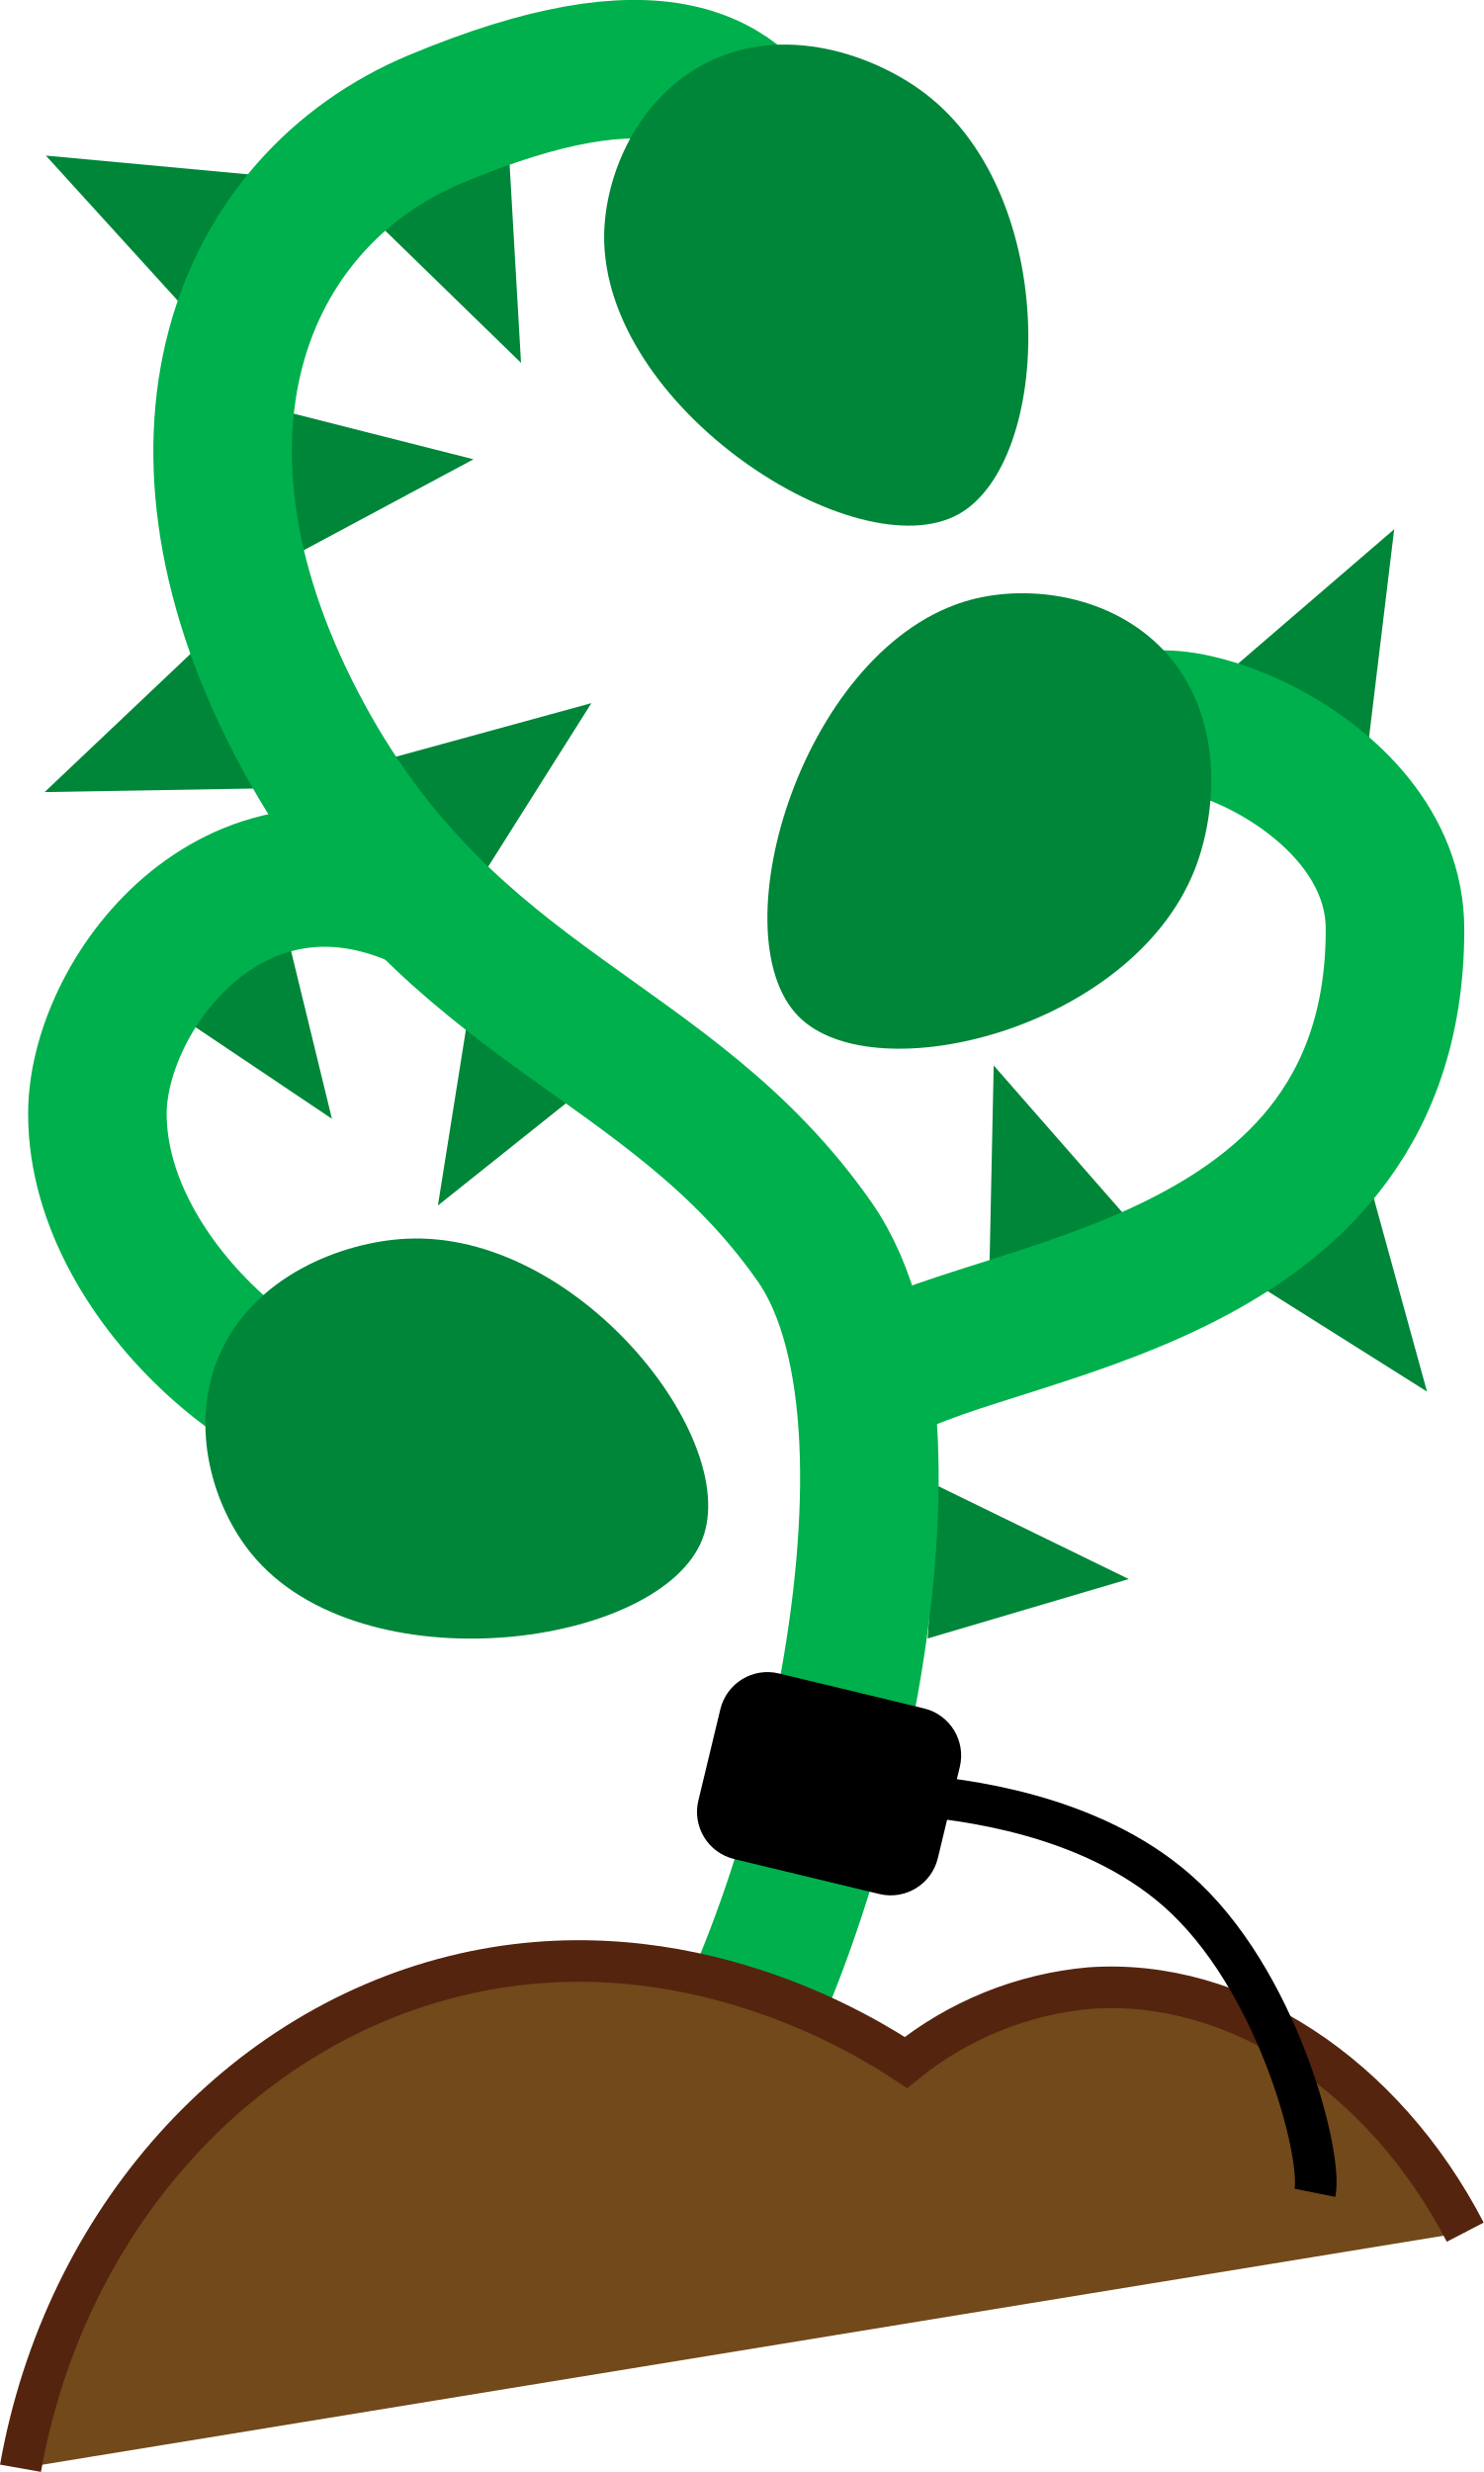
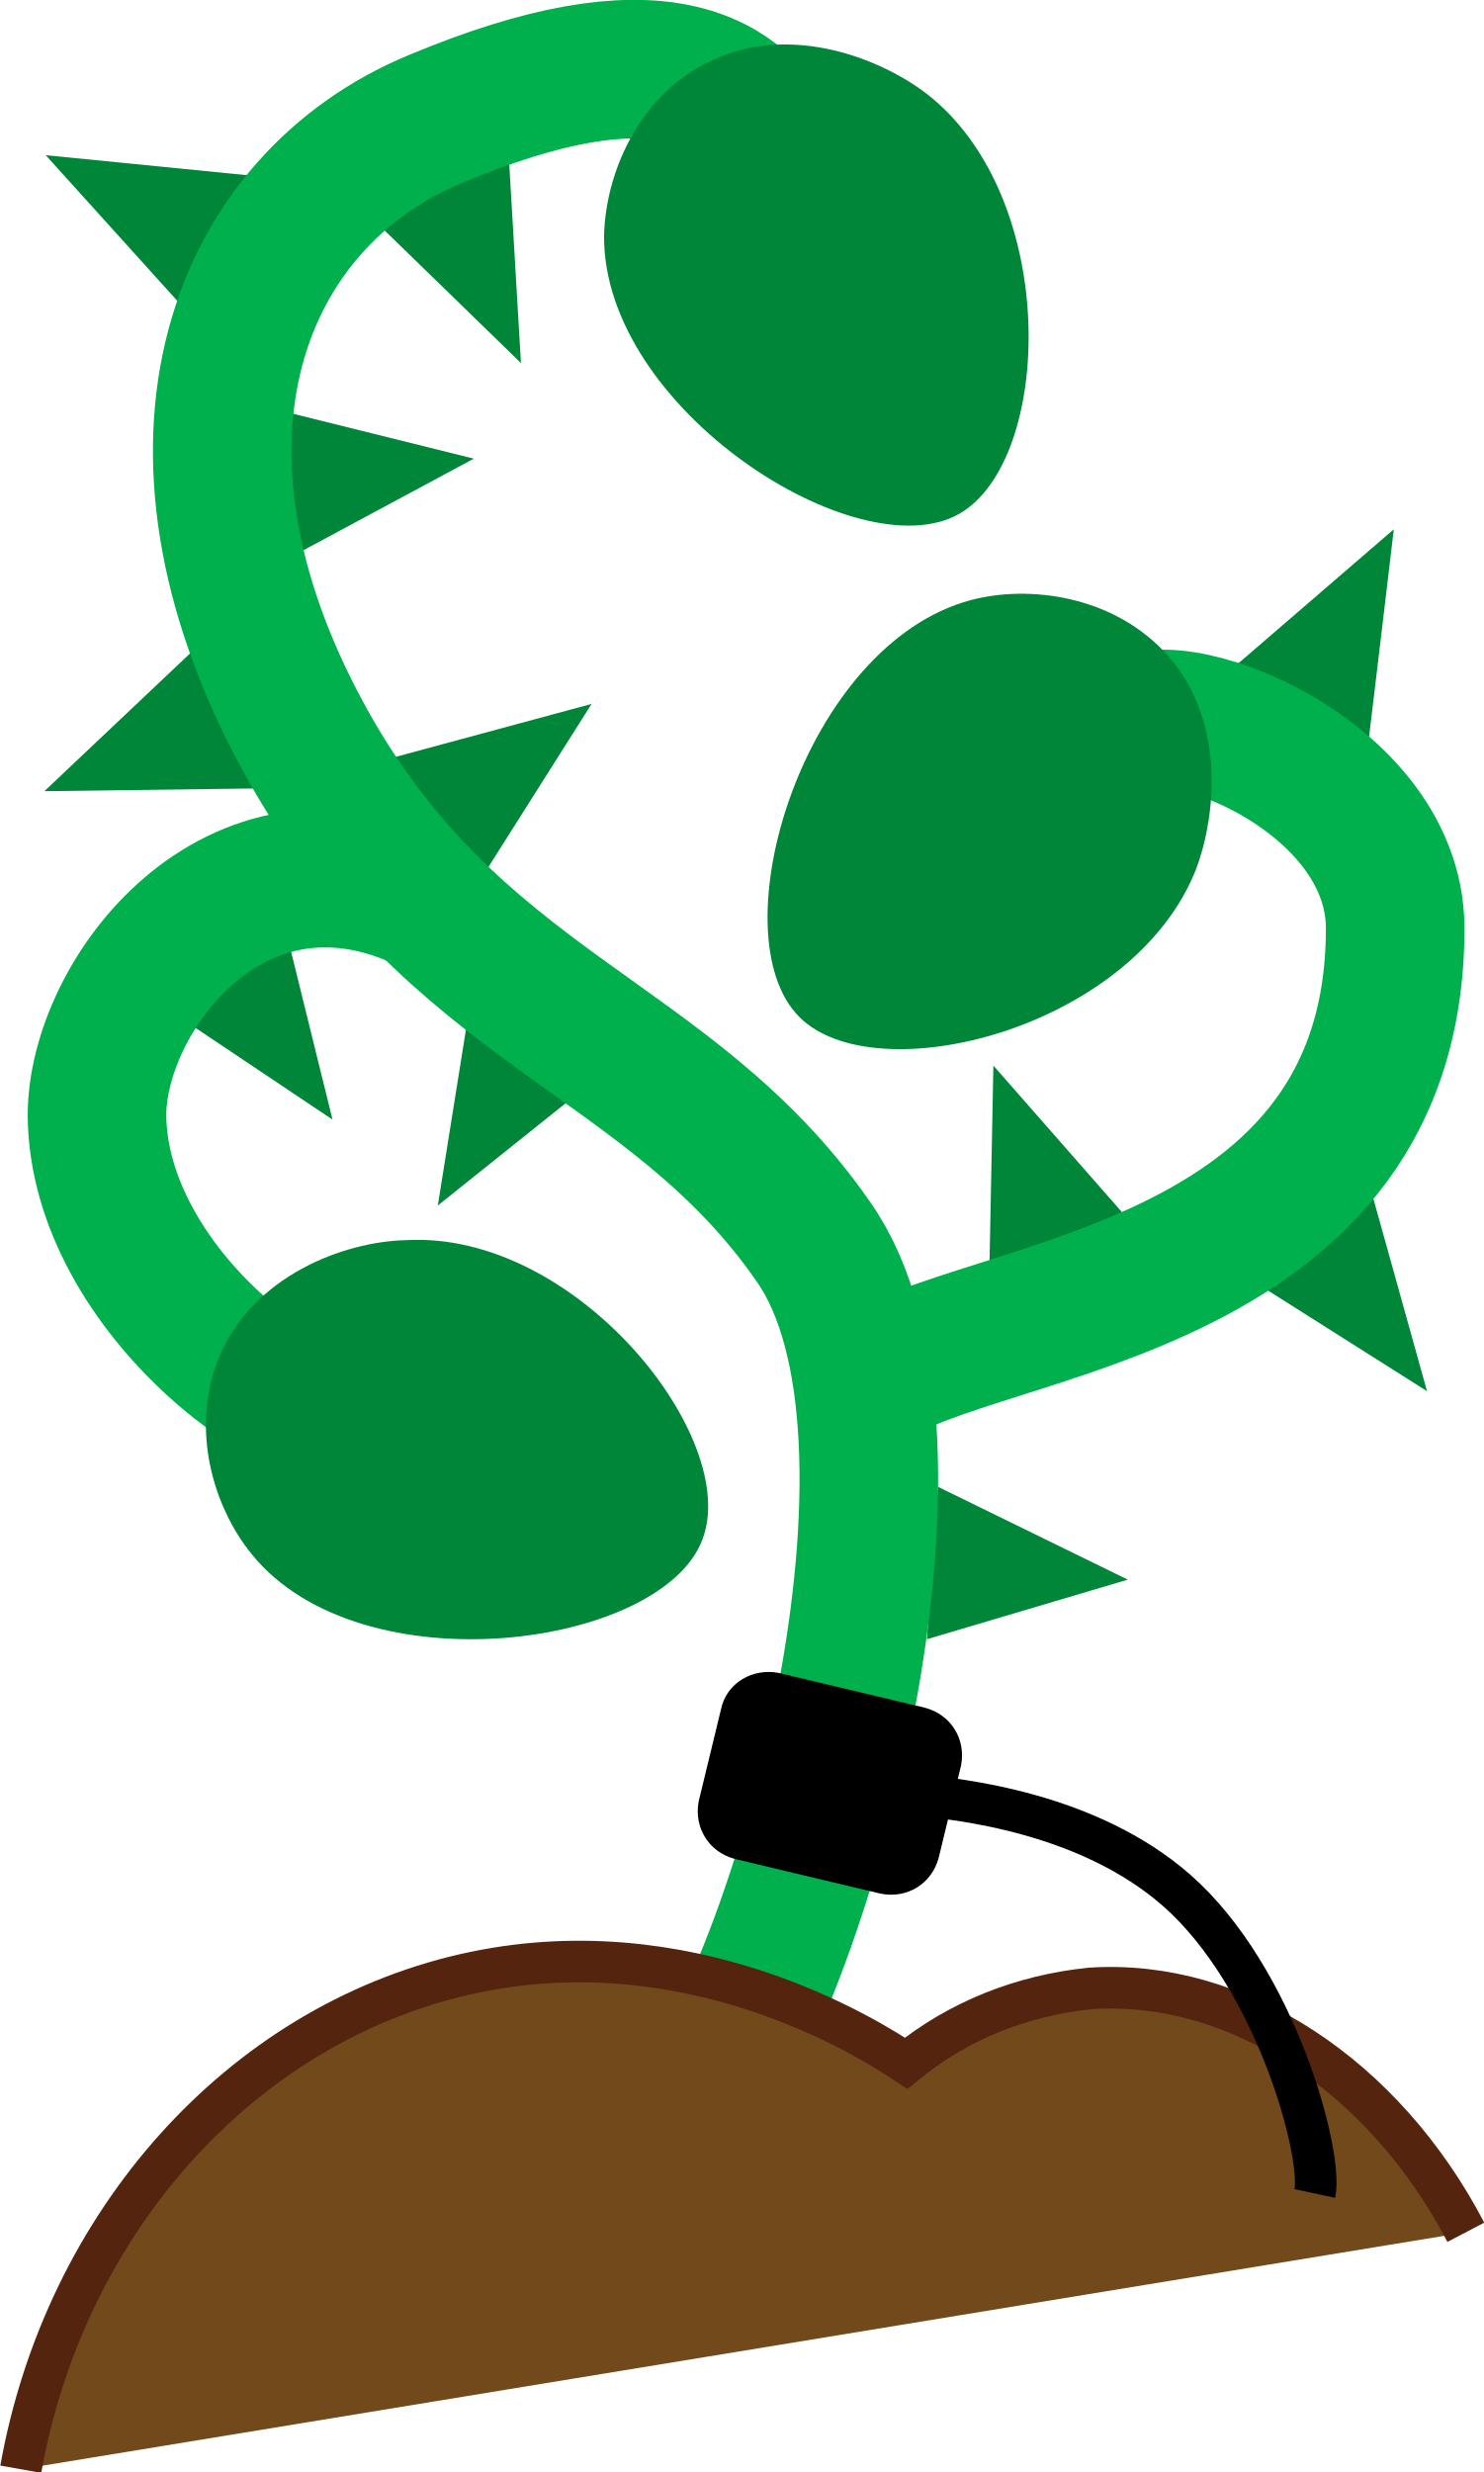
- <svg xmlns="http://www.w3.org/2000/svg" viewBox="0 0 107.1 178.42">
-   <defs>
-     <style>.cls-1{fill:#008639;}.cls-2,.cls-5{fill:none;}.cls-2{stroke:#00b04c;stroke-width:10px;}.cls-2,.cls-3,.cls-4,.cls-5{stroke-miterlimit:10;}.cls-3{fill:#71491a;stroke:#54240e;}.cls-3,.cls-4,.cls-5{stroke-width:3px;}.cls-4,.cls-5{stroke:#000;}</style>
-   </defs>
-   <g id="thorns">
-     <path class="cls-1" d="M35.25,11.14l-10,4.71L36.13,26.44" transform="translate(1.48 -0.25)" />
-     <path class="cls-1" d="M12.14,22.82q2.4-5,4.79-9.94l-15.1-1.4" transform="translate(1.48 -0.25)" />
-     <path class="cls-1" d="M17.84,29.63q.75,5.46,1.49,10.93L32.7,33.4" transform="translate(1.48 -0.25)" />
-     <path class="cls-1" d="M17,57.16Q14.9,52.08,12.74,47l-11,10.42" transform="translate(1.48 -0.25)" />
-     <path class="cls-1" d="M18.85,66.09l-9,6.43L22.48,81" transform="translate(1.48 -0.25)" />
-     <path class="cls-1" d="M42.12,77.69l-9.6-5.43q-1.19,7.49-2.39,15" transform="translate(1.48 -0.25)" />
-     <path class="cls-1" d="M26.43,55.05q3.34,4.39,6.68,8.78L41.21,51" transform="translate(1.48 -0.25)" />
-     <path class="cls-1" d="M69.93,92.47l10.32-3.9-10-11.42" transform="translate(1.48 -0.25)" />
-     <path class="cls-1" d="M97.46,85.91,88.69,92.6l12.84,8.09" transform="translate(1.48 -0.25)" />
-     <path class="cls-1" d="M87.54,48.45l9.8,5.06q.91-7.53,1.82-15.06" transform="translate(1.48 -0.25)" />
-     <path class="cls-1" d="M66.24,107.51c-.25,3.67-.51,7.34-.76,11L80,114.22" transform="translate(1.48 -0.25)" />
-   </g>
-   <g id="stem">
-     <path class="cls-2" d="M47.66,154.26c9.26-11.49,19.39-50.51,9.65-64.4-10.5-15-26.11-16.61-36.87-36.4-11.6-21.33-4.66-38.67,9.5-44.61,16-6.69,22.2-3.11,24.94,2.94" transform="translate(1.48 -0.25)" />
-     <path class="cls-2" d="M60.43,100.66c6.36-6.28,38.81-5.7,38.79-33.35,0-11.84-18.39-18-19.39-13.8" transform="translate(1.48 -0.25)" />
-     <path class="cls-2" d="M29.19,65.31C15.38,58.82,5.49,72.12,5.55,80.73c.08,12.55,15.07,23.94,21.5,22.21" transform="translate(1.48 -0.25)" />
-   </g>
-   <g id="dirt">
-     <path class="cls-3" d="M0,178.4c3.18-17.92,15.86-32,32-35.68s29.19,4.59,31.91,6.39a24.63,24.63,0,0,1,13.28-5.37C87.76,143,98.4,150,104.29,161.36" transform="translate(1.48 -0.25)" />
-   </g>
-   <g id="new_buds" data-name="new buds">
-     <path class="cls-1" d="M49.43,4.83c-4.88,2.53-7.24,8-7.3,12.39C42,29.7,60.38,41.46,67.72,37.36,74.51,33.57,75.1,14.46,65.3,7,61.69,4.24,55.1,1.88,49.43,4.83Z" transform="translate(1.48 -0.25)" />
-     <path class="cls-1" d="M82.54,47.21c-3.76-4-9.68-4.8-13.91-3.68C56.56,46.74,50.24,67.65,56.17,73.62c5.48,5.51,24,.91,28.57-10.55C86.42,58.85,86.91,51.87,82.54,47.21Z" transform="translate(1.48 -0.25)" />
-     <path class="cls-1" d="M14.27,98.25c-2.09,5.08-.35,10.8,2.43,14.18,7.92,9.65,29.57,6.74,32.54-1.14C52,104,40.1,89,27.8,89.66,23.27,89.89,16.71,92.34,14.27,98.25Z" transform="translate(1.48 -0.25)" />
-   </g>
-   <g id="tag">
-     <rect class="cls-4" x="50.99" y="123.6" width="14.78" height="10.78" rx="2" transform="translate(33.29 -10.33) rotate(13.54)" />
-     <path class="cls-5" d="M93.44,158.52c.56-2.8-2.75-15.56-10-21.86-6.27-5.47-15.41-6.57-19.27-6.85" transform="translate(1.48 -0.25)" />
+ <svg xmlns="http://www.w3.org/2000/svg" version="1.1" id="Layer_1" x="0px" y="0px" viewBox="0 0 107.1 178.4" style="enable-background:new 0 0 107.1 178.4;" xml:space="preserve">
+   <style type="text/css">
+ 	.st0{fill:#008639;}
+ 	.st1{fill:none;stroke:#00B04C;stroke-width:10;stroke-miterlimit:10;}
+ 	.st2{fill:#71491A;}
+ 	.st3{fill:none;stroke:#54240E;stroke-width:3;stroke-miterlimit:10;}
+ 	.st4{fill:none;stroke:#000000;stroke-width:3;stroke-miterlimit:10;}
+ </style>
+   <g>
+     <polyline class="st0" points="36.7,10.9 26.7,15.6 37.6,26.2  " />
+     <path class="st0" d="M13.6,22.6c1.6-3.3,3.2-6.6,4.8-9.9L3.3,11.2" />
+     <path class="st0" d="M19.3,29.4c0.5,3.6,1,7.3,1.5,10.9l13.4-7.2" />
+     <path class="st0" d="M18.5,56.9c-1.4-3.4-2.8-6.8-4.3-10.2l-11,10.4" />
+     <polyline class="st0" points="20.3,65.8 11.3,72.3 24,80.8  " />
+     <path class="st0" d="M43.6,77.4L34,72c-0.8,5-1.6,10-2.4,15" />
+     <path class="st0" d="M27.9,54.8c2.2,2.9,4.5,5.9,6.7,8.8l8.1-12.8" />
+     <polyline class="st0" points="71.4,92.2 81.7,88.3 71.7,76.9  " />
+     <polyline class="st0" points="98.9,85.7 90.2,92.3 103,100.4  " />
+     <path class="st0" d="M89,48.2l9.8,5.1c0.6-5,1.2-10,1.8-15.1" />
+     <path class="st0" d="M67.7,107.3c-0.3,3.7-0.5,7.3-0.8,11l14.5-4.3" />
+     <path class="st1" d="M49.1,154c9.3-11.5,19.4-50.5,9.6-64.4C48.3,74.6,32.7,73,21.9,53.2c-11.6-21.3-4.7-38.7,9.5-44.6   c16-6.7,22.2-3.1,24.9,2.9" />
+     <path class="st1" d="M61.9,100.4c6.4-6.3,38.8-5.7,38.8-33.4c0-11.8-18.4-18-19.4-13.8" />
+     <path class="st1" d="M30.7,65.1C16.9,58.6,7,71.9,7,80.5c0.1,12.6,15.1,23.9,21.5,22.2" />
+     <path class="st2" d="M1.5,178.2c3.2-17.9,15.9-32,32-35.7c16.1-3.7,29.2,4.6,31.9,6.4c3.8-3.1,8.4-4.9,13.3-5.4   c10.6-0.7,21.2,6.3,27.1,17.6" />
+     <path class="st3" d="M1.5,178.2c3.2-17.9,15.9-32,32-35.7c16.1-3.7,29.2,4.6,31.9,6.4c3.8-3.1,8.4-4.9,13.3-5.4   c10.6-0.7,21.2,6.3,27.1,17.6" />
+     <path class="st0" d="M50.9,4.6c-4.9,2.5-7.2,8-7.3,12.4c-0.1,12.5,18.3,24.2,25.6,20.1c6.8-3.8,7.4-22.9-2.4-30.4   C63.2,4,56.6,1.6,50.9,4.6z" />
+     <path class="st0" d="M84,47c-3.8-4-9.7-4.8-13.9-3.7C58,46.5,51.7,67.4,57.7,73.4c5.5,5.5,24,0.9,28.6-10.6   C87.9,58.6,88.4,51.6,84,47z" />
+     <path class="st0" d="M15.8,98c-2.1,5.1-0.4,10.8,2.4,14.2c7.9,9.7,29.6,6.7,32.5-1.1c2.8-7.3-9.1-22.3-21.4-21.6   C24.8,89.6,18.2,92.1,15.8,98z" />
+     <path d="M55.9,122.2l10.5,2.5c1.1,0.3,1.7,1.3,1.5,2.4l-1.6,6.6c-0.3,1.1-1.3,1.7-2.4,1.5l-10.5-2.5c-1.1-0.3-1.7-1.3-1.5-2.4   l1.6-6.6C53.7,122.6,54.8,122,55.9,122.2z" />
+     <path class="st4" d="M55.9,122.2l10.5,2.5c1.1,0.3,1.7,1.3,1.5,2.4l-1.6,6.6c-0.3,1.1-1.3,1.7-2.4,1.5l-10.5-2.5   c-1.1-0.3-1.7-1.3-1.5-2.4l1.6-6.6C53.7,122.6,54.8,122,55.9,122.2z" />
+     <path class="st4" d="M94.9,158.3c0.6-2.8-2.8-15.6-10-21.9c-6.3-5.5-15.4-6.6-19.3-6.9" />
  </g>
</svg>
